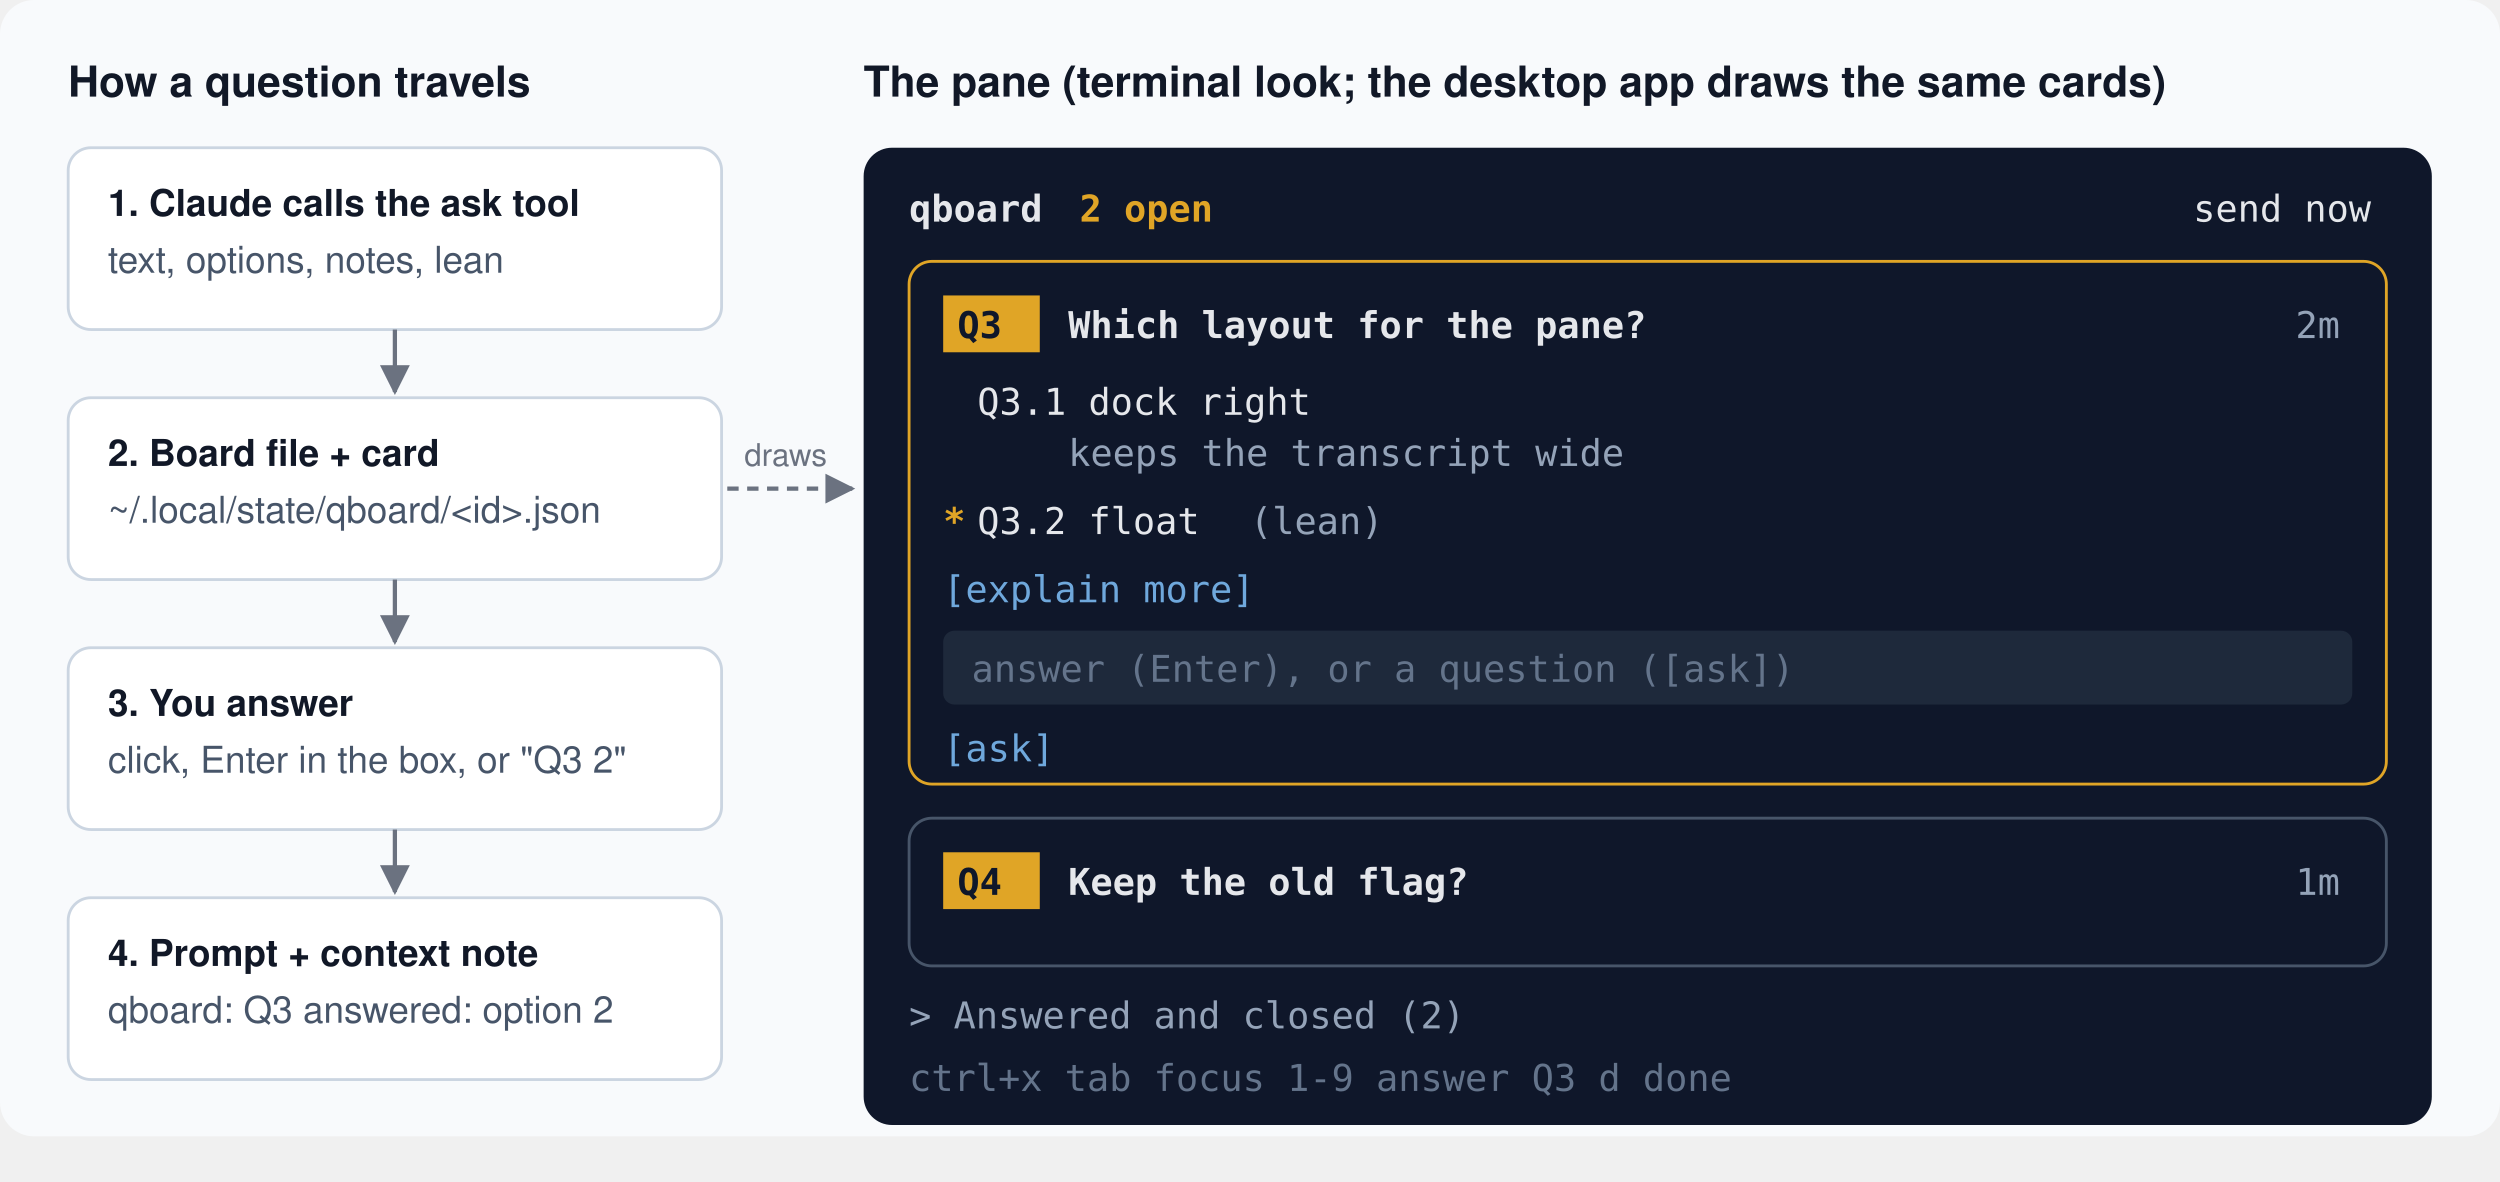
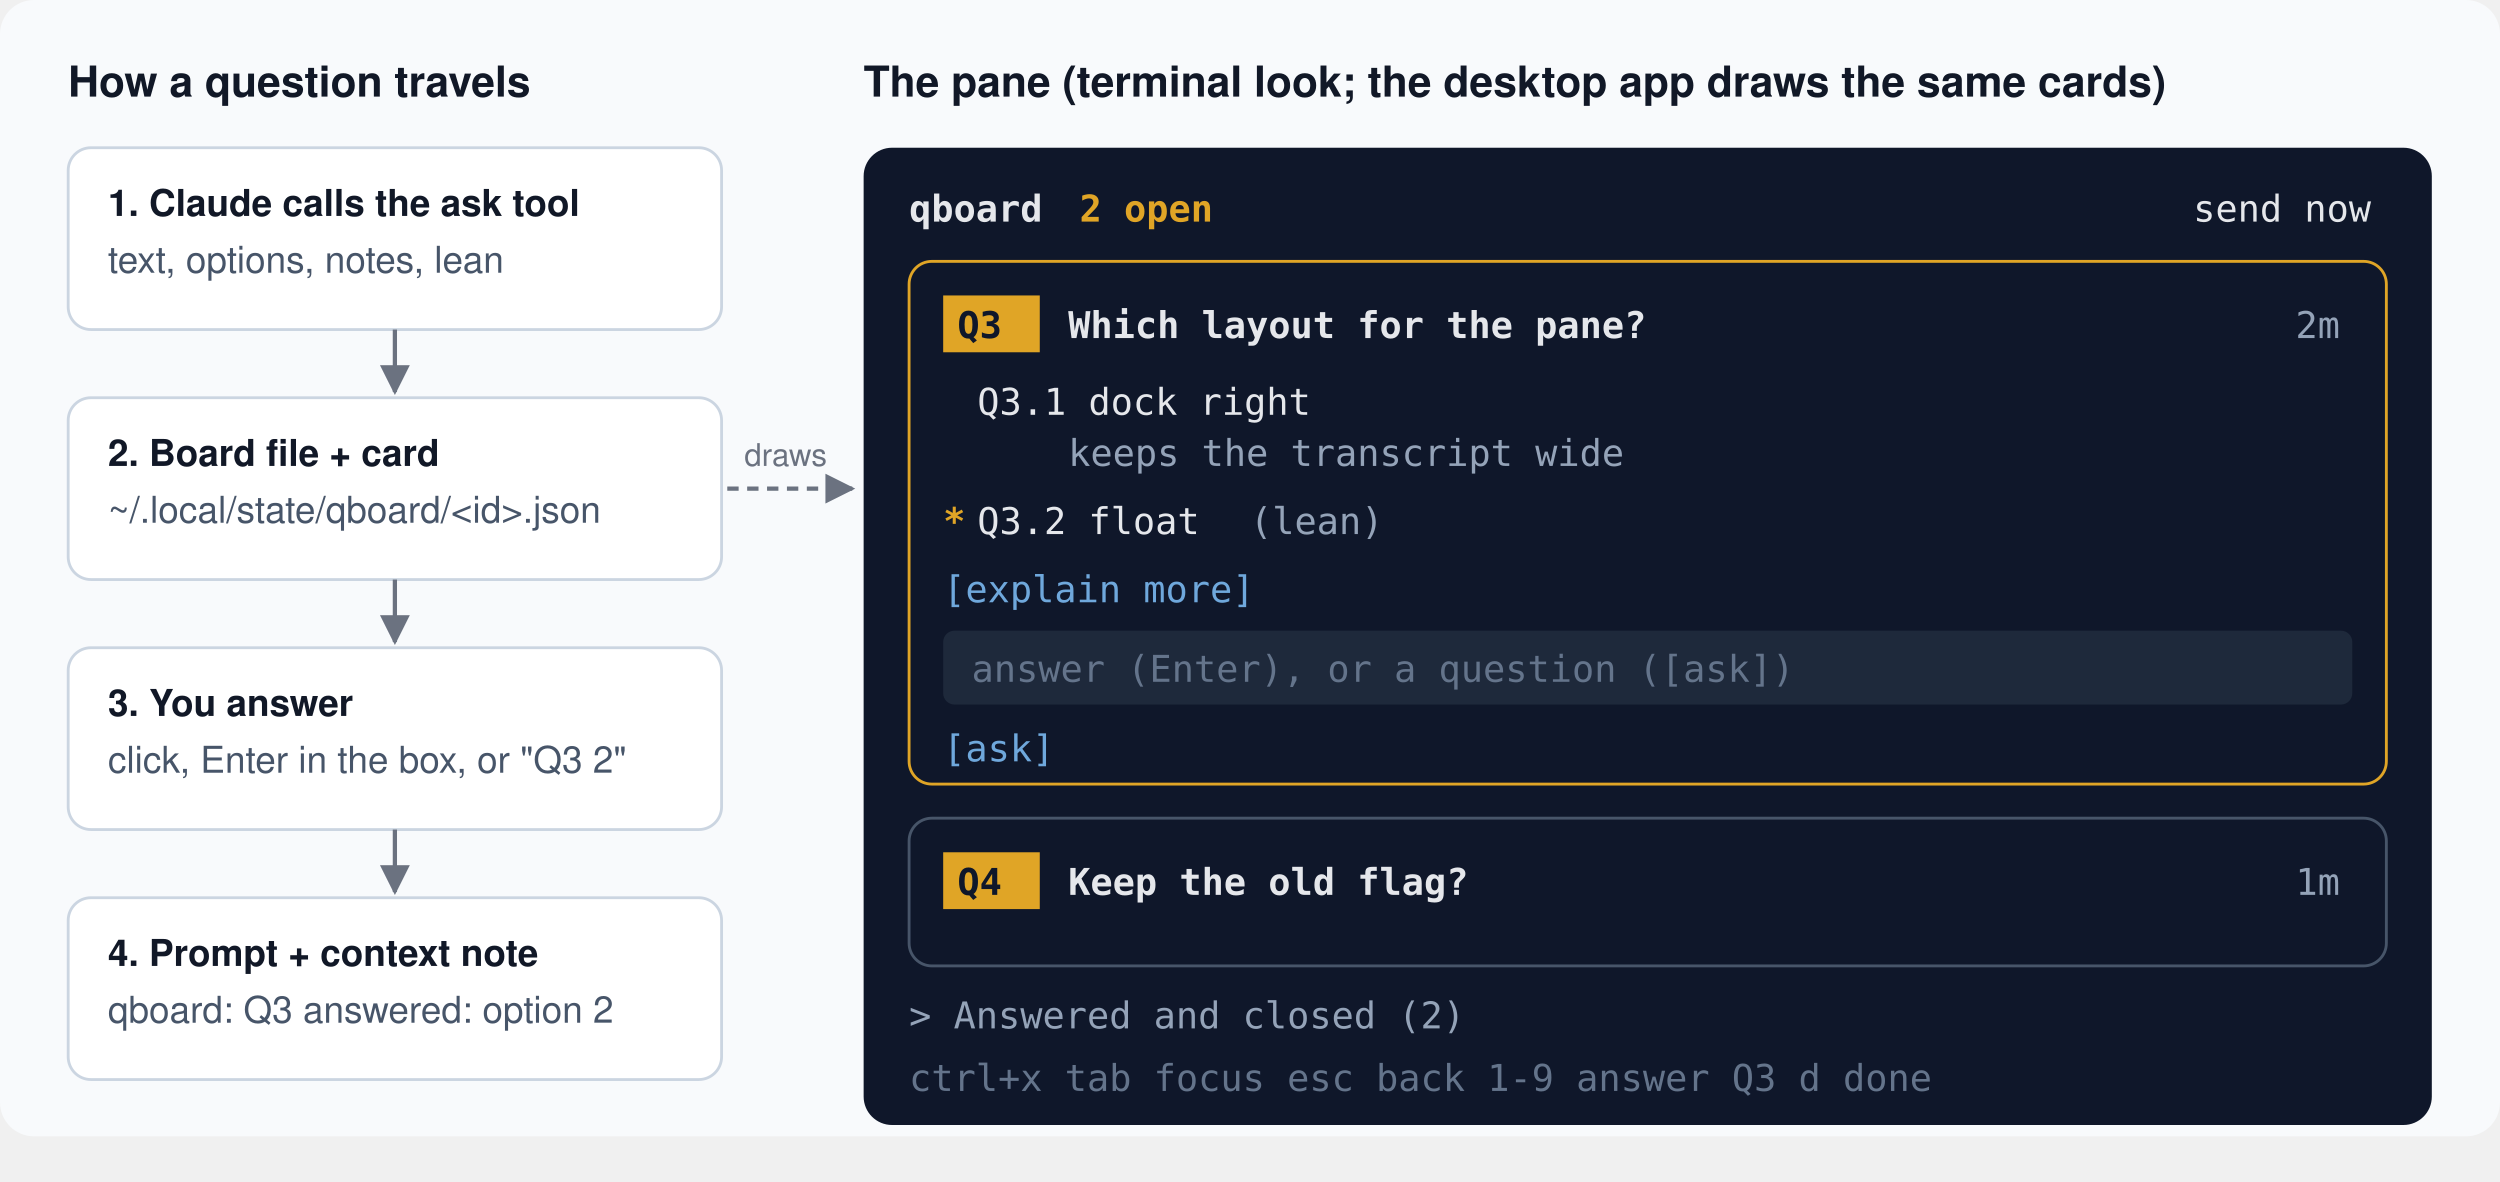
<svg xmlns="http://www.w3.org/2000/svg" viewBox="0 0 880 416" width="880" height="416" font-family="ui-sans-serif, -apple-system, Segoe UI, Helvetica, Arial, sans-serif" font-size="13">
  <defs>
    <marker id="arrow" viewBox="0 0 10 10" refX="9" refY="5" markerWidth="7" markerHeight="7" orient="auto-start-reverse">
      <path d="M0,0 L10,5 L0,10 z" fill="#6b7280" />
    </marker>
  </defs>
  <rect width="880" height="400" rx="12" fill="#f8fafc" />
  <text x="24" y="34" font-size="15" font-weight="600" fill="#111827">How a question travels</text>
  <rect x="24" y="52" width="230" height="64" rx="8" fill="#ffffff" stroke="#cbd5e1" />
  <text x="38" y="76" font-weight="600" fill="#111827">1. Claude calls the ask tool</text>
  <text x="38" y="96" fill="#475569">text, options, notes, lean</text>
  <rect x="24" y="140" width="230" height="64" rx="8" fill="#ffffff" stroke="#cbd5e1" />
  <text x="38" y="164" font-weight="600" fill="#111827">2. Board file + card</text>
  <text x="38" y="184" fill="#475569">~/.local/state/qboard/&lt;id&gt;.json</text>
  <rect x="24" y="228" width="230" height="64" rx="8" fill="#ffffff" stroke="#cbd5e1" />
  <text x="38" y="252" font-weight="600" fill="#111827">3. You answer</text>
  <text x="38" y="272" fill="#475569">click, Enter in the box, or "Q3 2"</text>
  <rect x="24" y="316" width="230" height="64" rx="8" fill="#ffffff" stroke="#cbd5e1" />
  <text x="38" y="340" font-weight="600" fill="#111827">4. Prompt + context note</text>
  <text x="38" y="360" fill="#475569">qboard: Q3 answered: option 2</text>
  <line x1="139" y1="116" x2="139" y2="138" stroke="#6b7280" stroke-width="1.5" marker-end="url(#arrow)" />
  <line x1="139" y1="204" x2="139" y2="226" stroke="#6b7280" stroke-width="1.5" marker-end="url(#arrow)" />
  <line x1="139" y1="292" x2="139" y2="314" stroke="#6b7280" stroke-width="1.5" marker-end="url(#arrow)" />
  <line x1="256" y1="172" x2="300" y2="172" stroke="#6b7280" stroke-width="1.5" stroke-dasharray="4 3" marker-end="url(#arrow)" />
  <text x="262" y="164" font-size="11" fill="#6b7280">draws</text>
  <text x="304" y="34" font-size="15" font-weight="600" fill="#111827">The pane (terminal look; the desktop app draws the same cards)</text>
  <rect x="304" y="52" width="552" height="344" rx="10" fill="#0f172a" />
  <g font-family="ui-monospace, SFMono-Regular, Menlo, monospace" font-size="13">
    <text x="320" y="78" fill="#e5e7eb" font-weight="700">qboard</text>
    <text x="380" y="78" fill="#e0a526" font-weight="700">2 open</text>
    <text x="772" y="78" fill="#e5e7eb">send now</text>
    <rect x="320" y="92" width="520" height="184" rx="8" fill="none" stroke="#e0a526" />
    <rect x="332" y="104" width="34" height="20" fill="#e0a526" />
    <text x="337" y="119" fill="#0f172a" font-weight="700">Q3</text>
    <text x="376" y="119" fill="#e5e7eb" font-weight="700">Which layout for the pane?</text>
    <text x="808" y="119" fill="#94a3b8">2m</text>
    <text x="344" y="146" fill="#e5e7eb">Q3.1 dock right</text>
    <text x="376" y="164" fill="#94a3b8">keeps the transcript wide</text>
    <text x="332" y="188" fill="#e0a526" font-weight="700">*</text>
    <text x="344" y="188" fill="#e5e7eb">Q3.2 float</text>
    <text x="440" y="188" fill="#94a3b8">(lean)</text>
    <text x="332" y="212" fill="#6fa8dc">[explain more]</text>
    <rect x="332" y="222" width="496" height="26" rx="4" fill="#1e293b" />
    <text x="342" y="240" fill="#64748b">answer (Enter), or a question ([ask])</text>
    <text x="332" y="268" fill="#6fa8dc">[ask]</text>
    <rect x="320" y="288" width="520" height="52" rx="8" fill="none" stroke="#475569" />
    <rect x="332" y="300" width="34" height="20" fill="#e0a526" />
    <text x="337" y="315" fill="#0f172a" font-weight="700">Q4</text>
    <text x="376" y="315" fill="#e5e7eb" font-weight="700">Keep the old flag?</text>
    <text x="808" y="315" fill="#94a3b8">1m</text>
    <text x="320" y="362" fill="#94a3b8">&gt; Answered and closed (2)</text>
-     <text x="320" y="384" fill="#64748b">ctrl+x tab focus  1-9 answer Q3  d done</text>
+     <text x="320" y="384" fill="#64748b">ctrl+x tab focus  esc back  1-9 answer Q3  d done</text>
  </g>
</svg>
